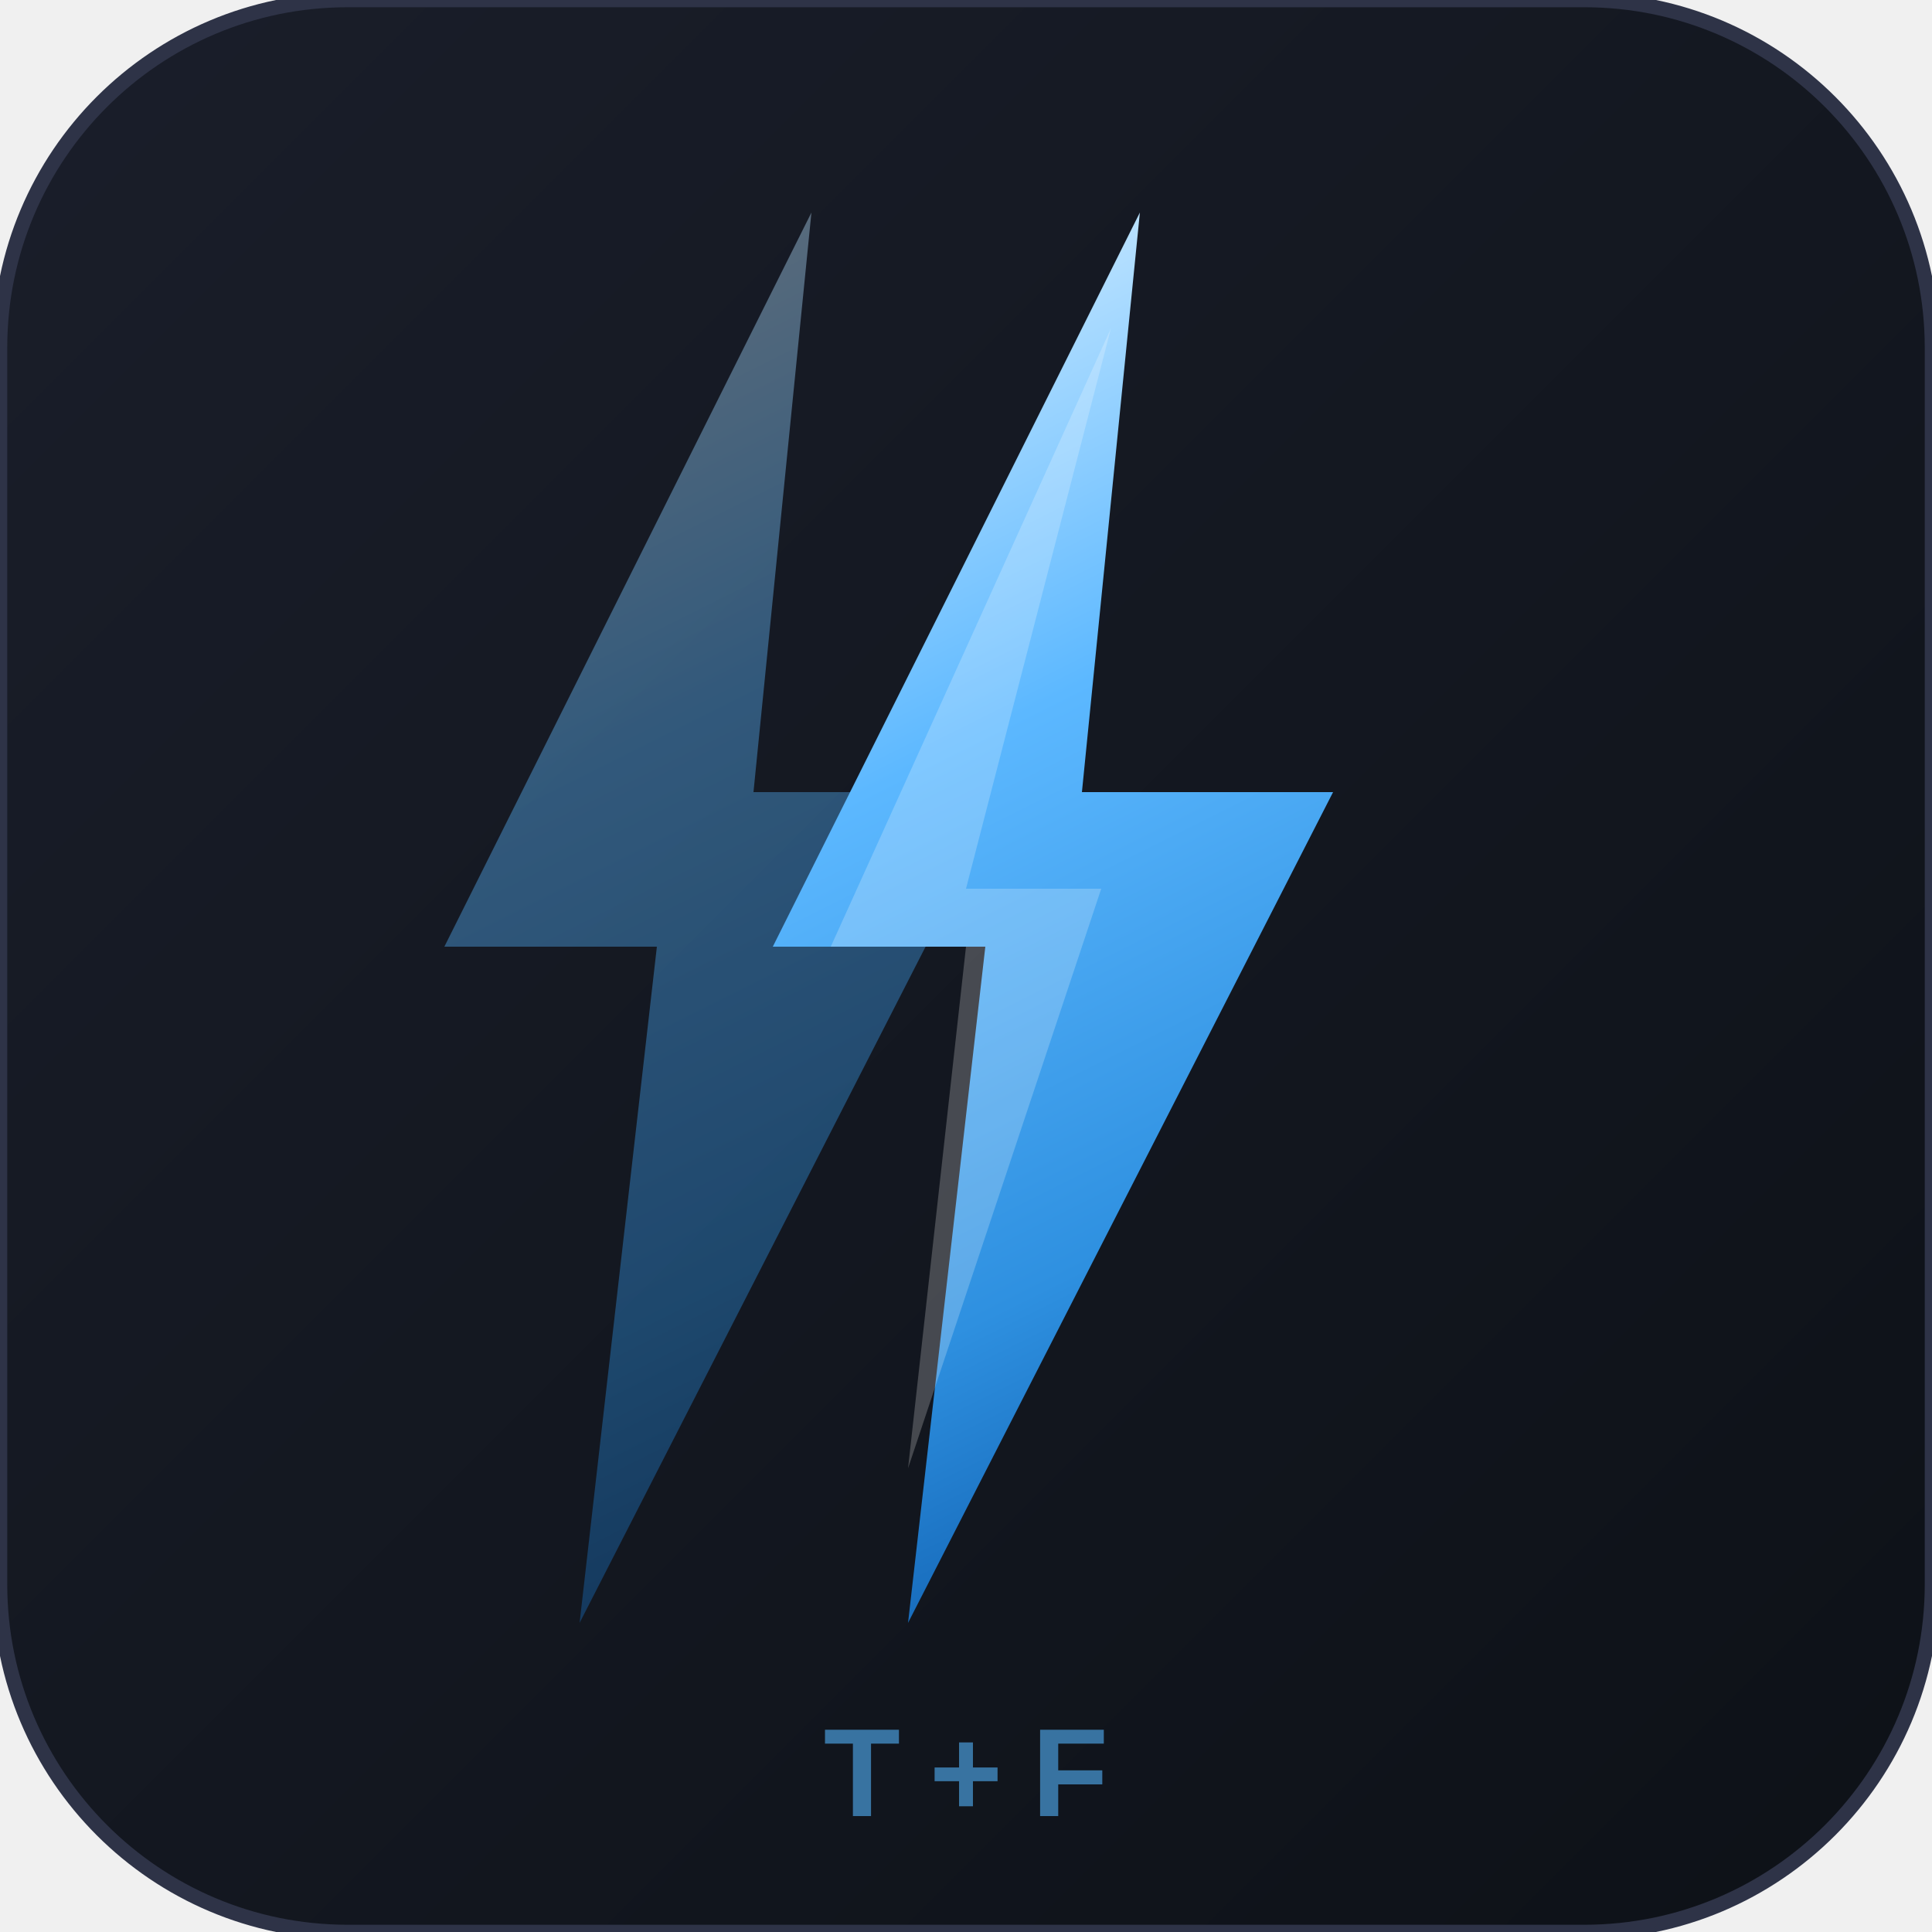
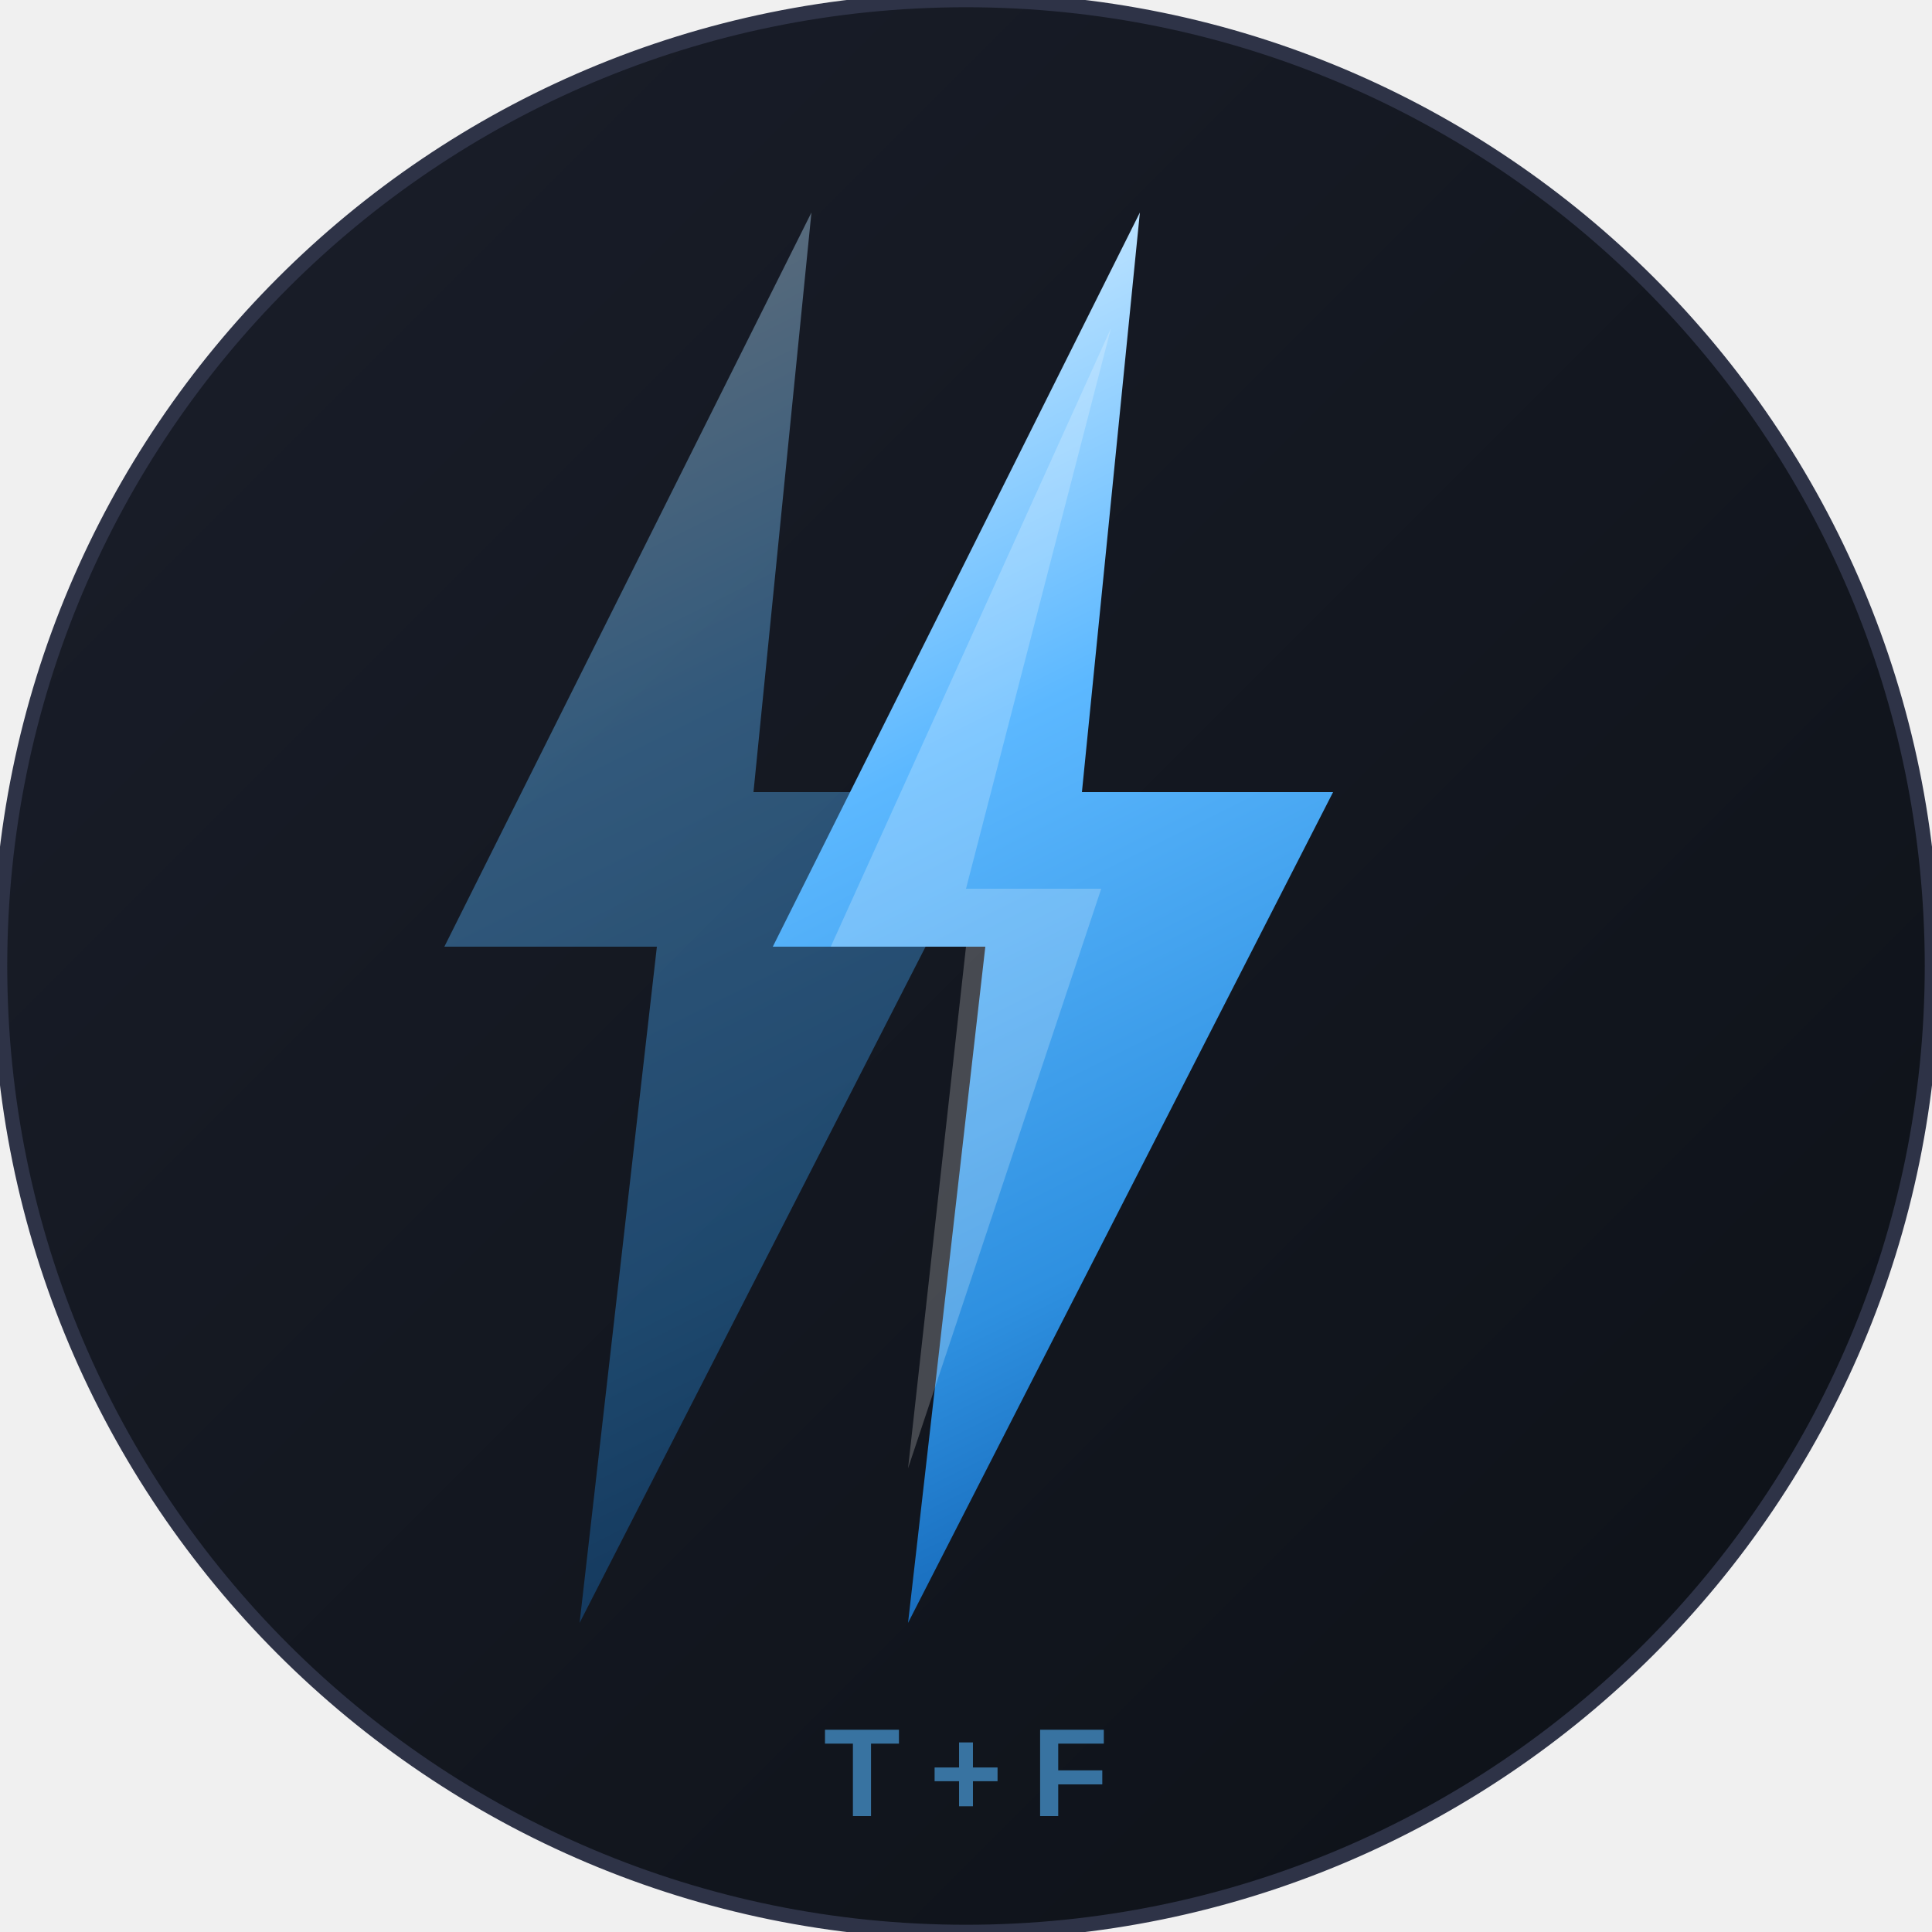
<svg xmlns="http://www.w3.org/2000/svg" viewBox="0 0 200 200">
  <defs>
    <linearGradient id="bg" x1="0" y1="0" x2="1" y2="1">
      <stop offset="0%" stop-color="#1a1e2a" />
      <stop offset="100%" stop-color="#0d1117" />
    </linearGradient>
    <linearGradient id="b3" x1="0.4" y1="0" x2="0.6" y2="1">
      <stop offset="0%" stop-color="#c8e8ff" />
      <stop offset="35%" stop-color="#5cb8ff" />
      <stop offset="75%" stop-color="#2e90e0" />
      <stop offset="100%" stop-color="#1060b0" />
    </linearGradient>
  </defs>
-   <rect width="200" height="200" rx="36" fill="url(#bg)" />
-   <rect width="200" height="200" rx="36" fill="none" stroke="#2e3347" stroke-width="1.5" />
+   <rect width="200" height="200" rx="100" fill="url(#bg)" />
+   <rect width="200" height="200" rx="100" fill="none" stroke="#2e3347" stroke-width="1.5" />
  <polygon points="84,22  46,98  68,98  60,168  104,82  78,82" fill="url(#b3)" opacity="0.40" />
  <polygon points="118,22  80,98  102,98  94,168  138,82  112,82" fill="url(#b3)" />
  <polygon points="115,34  86,98  100,98  94,152  114,92  100,92" fill="white" opacity="0.22" />
  <text x="100" y="188" font-family="'Arial Black','Arial',sans-serif" font-size="13" font-weight="900" fill="#4da6e8" opacity="0.65" text-anchor="middle" letter-spacing="3">T+F</text>
</svg>
